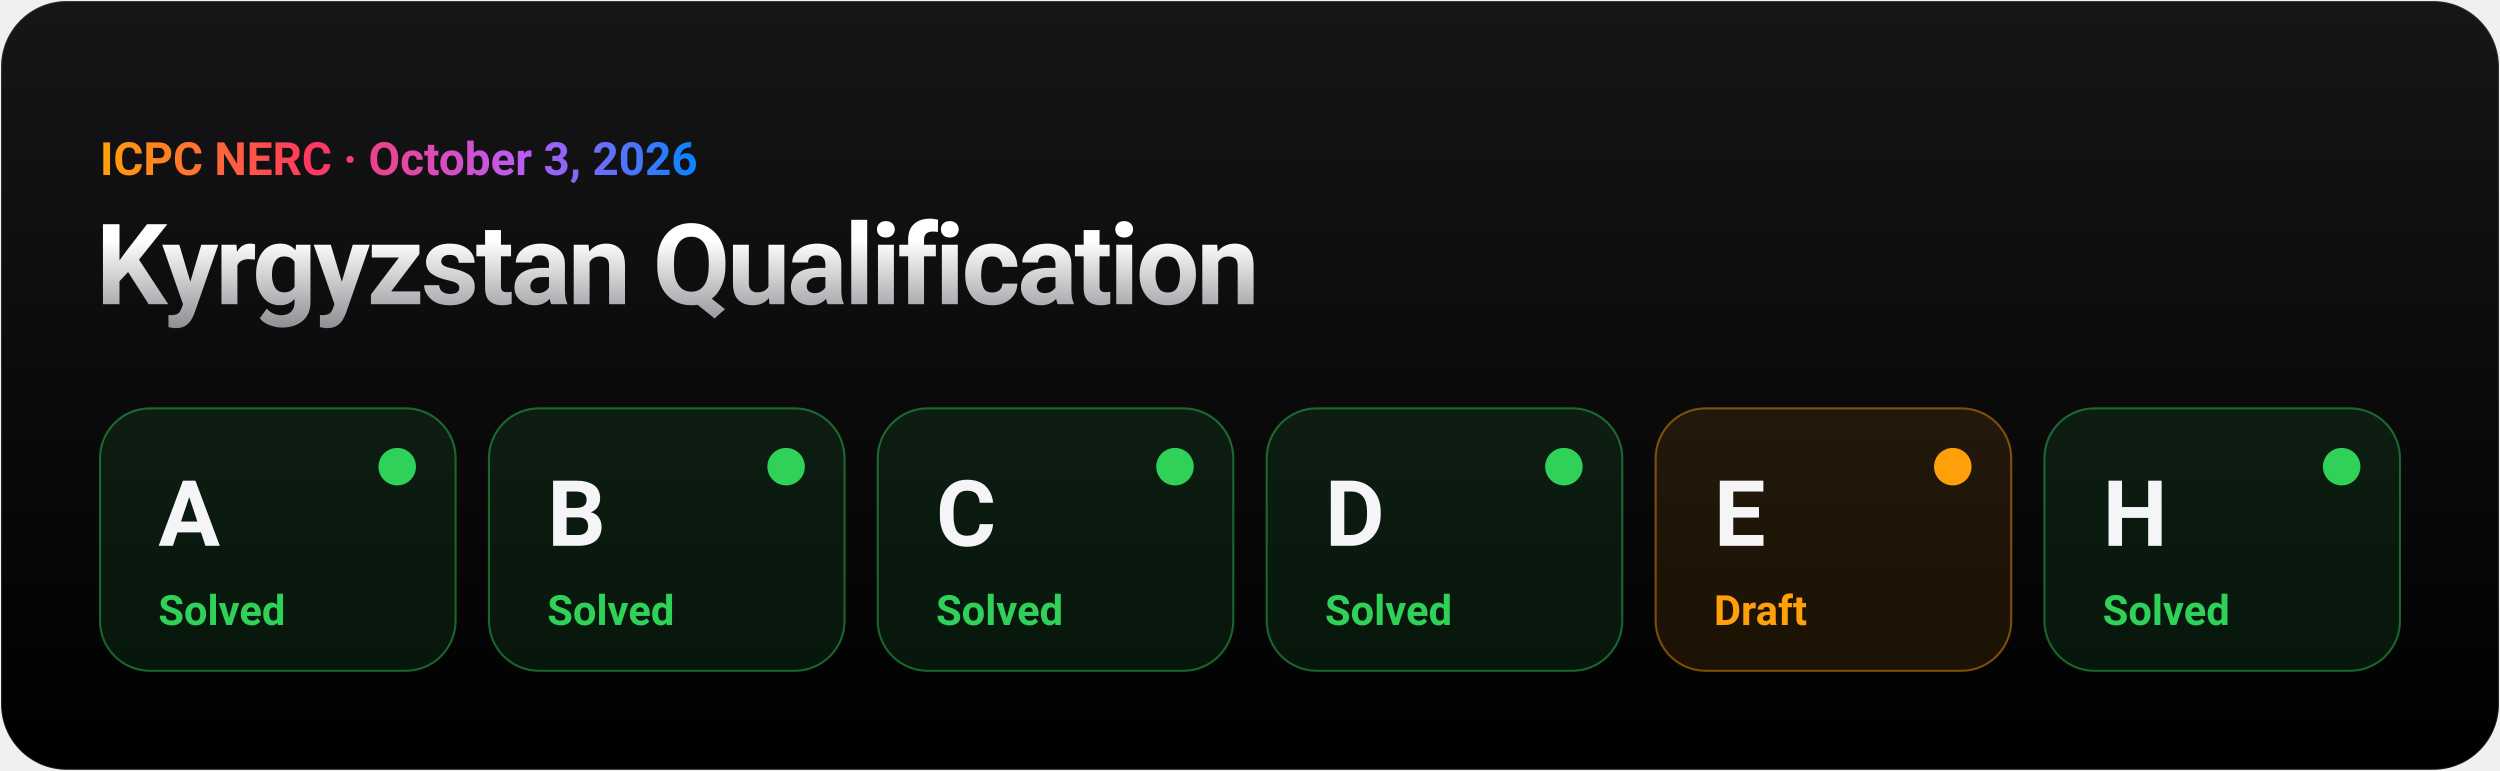
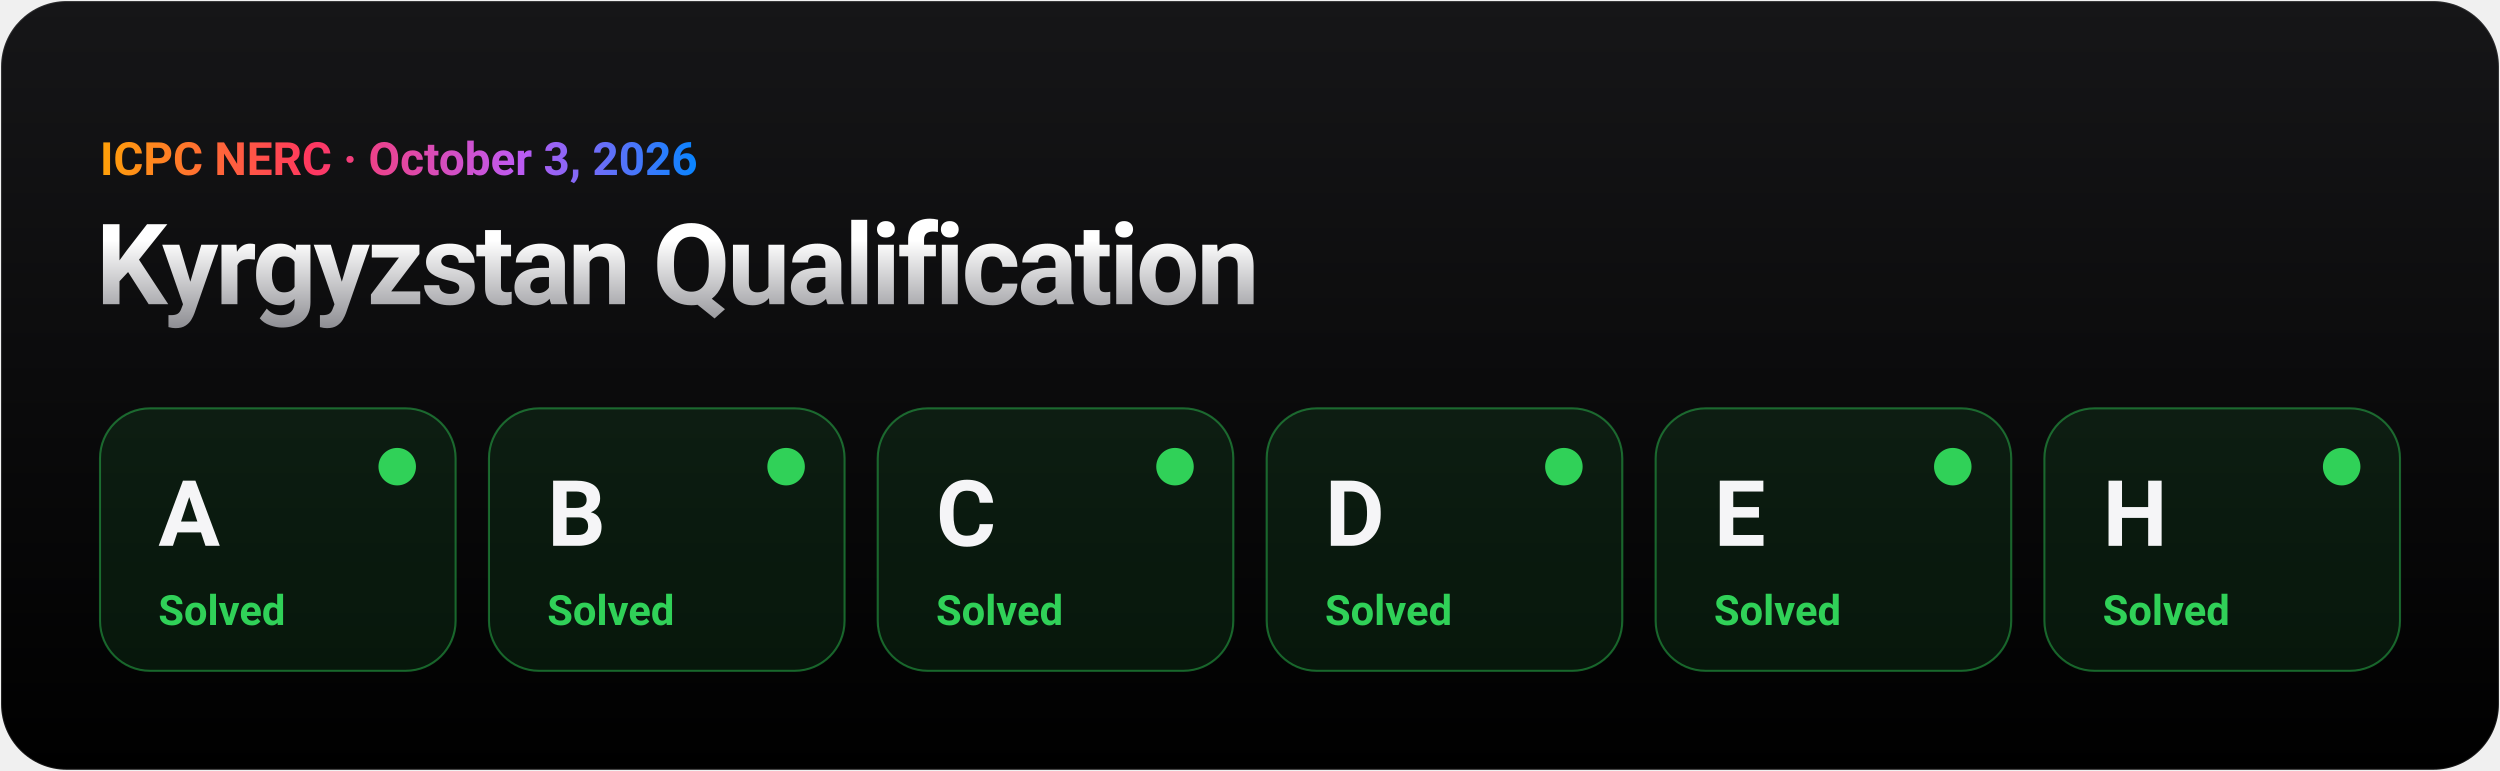
- <svg xmlns="http://www.w3.org/2000/svg" width="1200" height="370" viewBox="0 0 1200 370" role="img" aria-label="ICPC NERC Kyrgyzstan Qualification, October 3, 2026: A — solved; B — solved; C — solved; D — solved; E — draft; H — solved">
+ <svg xmlns="http://www.w3.org/2000/svg" width="1200" height="370" viewBox="0 0 1200 370" role="img" aria-label="ICPC NERC Kyrgyzstan Qualification, October 3, 2026: A — solved; B — solved; C — solved; D — solved; E — solved; H — solved">
  <defs>
    <linearGradient id="tile" x1="0" y1="0" x2="0" y2="1">
      <stop offset="0" stop-color="#161618" />
      <stop offset="1" stop-color="#000000" />
    </linearGradient>
    <linearGradient id="titanium" x1="0" y1="0" x2="0" y2="1">
      <stop offset="0.2" stop-color="#ffffff" />
      <stop offset="1" stop-color="#8e8e93" />
    </linearGradient>
    <linearGradient id="ai" x1="0" y1="0" x2="1" y2="0">
      <stop offset="0" stop-color="#ff9f0a" />
      <stop offset="0.35" stop-color="#ff375f" />
      <stop offset="0.7" stop-color="#bf5af2" />
      <stop offset="1" stop-color="#0a84ff" />
    </linearGradient>
  </defs>
  <g font-family="-apple-system, BlinkMacSystemFont, 'SF Pro Display', 'Segoe UI', Roboto, Helvetica, Arial, sans-serif">
    <rect x="0.5" y="0.5" width="1199" height="369" rx="31.5" fill="url(#tile)" stroke="#ffffff" stroke-opacity="0.1" />
    <g font-weight="600">
      <text x="48" y="84" font-size="22" fill="url(#ai)">ICPC NERC · October 3, 2026</text>
      <text x="46" y="146" font-size="54" font-weight="700" letter-spacing="-1.5" fill="url(#titanium)">Kyrgyzstan Qualification</text>
      <g>
        <animate attributeName="opacity" values="0;0;1" keyTimes="0;0.00;1" dur="0.5s" fill="freeze" />
        <rect x="48.0" y="196" width="170.7" height="126" rx="24" fill="#30d158" fill-opacity="0.1" stroke="#30d158" stroke-opacity="0.45" />
        <text x="76.0" y="262" font-size="44" font-weight="700" fill="#f5f5f7">A</text>
        <circle cx="190.667" cy="224" r="9" fill="#30d158" />
        <text x="76.0" y="300" font-size="20" fill="#30d158">Solved</text>
      </g>
      <g>
        <animate attributeName="opacity" values="0;0;1" keyTimes="0;0.17;1" dur="0.6s" fill="freeze" />
        <rect x="234.7" y="196" width="170.7" height="126" rx="24" fill="#30d158" fill-opacity="0.1" stroke="#30d158" stroke-opacity="0.45" />
        <text x="262.7" y="262" font-size="44" font-weight="700" fill="#f5f5f7">B</text>
        <circle cx="377.333" cy="224" r="9" fill="#30d158" />
        <text x="262.7" y="300" font-size="20" fill="#30d158">Solved</text>
      </g>
      <g>
        <animate attributeName="opacity" values="0;0;1" keyTimes="0;0.29;1" dur="0.7s" fill="freeze" />
        <rect x="421.3" y="196" width="170.7" height="126" rx="24" fill="#30d158" fill-opacity="0.1" stroke="#30d158" stroke-opacity="0.45" />
        <text x="449.3" y="262" font-size="44" font-weight="700" fill="#f5f5f7">C</text>
        <circle cx="564.0" cy="224" r="9" fill="#30d158" />
        <text x="449.3" y="300" font-size="20" fill="#30d158">Solved</text>
      </g>
      <g>
        <animate attributeName="opacity" values="0;0;1" keyTimes="0;0.38;1" dur="0.8s" fill="freeze" />
        <rect x="608.0" y="196" width="170.7" height="126" rx="24" fill="#30d158" fill-opacity="0.1" stroke="#30d158" stroke-opacity="0.45" />
        <text x="636.0" y="262" font-size="44" font-weight="700" fill="#f5f5f7">D</text>
        <circle cx="750.667" cy="224" r="9" fill="#30d158" />
        <text x="636.0" y="300" font-size="20" fill="#30d158">Solved</text>
      </g>
      <g>
        <animate attributeName="opacity" values="0;0;1" keyTimes="0;0.44;1" dur="0.9s" fill="freeze" />
-         <rect x="794.7" y="196" width="170.7" height="126" rx="24" fill="#ff9f0a" fill-opacity="0.1" stroke="#ff9f0a" stroke-opacity="0.45" />
+         <rect x="794.7" y="196" width="170.7" height="126" rx="24" fill="#30d158" fill-opacity="0.1" stroke="#30d158" stroke-opacity="0.45" />
        <text x="822.7" y="262" font-size="44" font-weight="700" fill="#f5f5f7">E</text>
-         <circle cx="937.333" cy="224" r="9" fill="#ff9f0a" />
-         <text x="822.7" y="300" font-size="20" fill="#ff9f0a">Draft</text>
+         <circle cx="937.333" cy="224" r="9" fill="#30d158" />
+         <text x="822.7" y="300" font-size="20" fill="#30d158">Solved</text>
      </g>
      <g>
        <animate attributeName="opacity" values="0;0;1" keyTimes="0;0.50;1" dur="1.0s" fill="freeze" />
        <rect x="981.3" y="196" width="170.7" height="126" rx="24" fill="#30d158" fill-opacity="0.1" stroke="#30d158" stroke-opacity="0.45" />
        <text x="1009.3" y="262" font-size="44" font-weight="700" fill="#f5f5f7">H</text>
        <circle cx="1124.0" cy="224" r="9" fill="#30d158" />
        <text x="1009.3" y="300" font-size="20" fill="#30d158">Solved</text>
      </g>
    </g>
  </g>
</svg>
